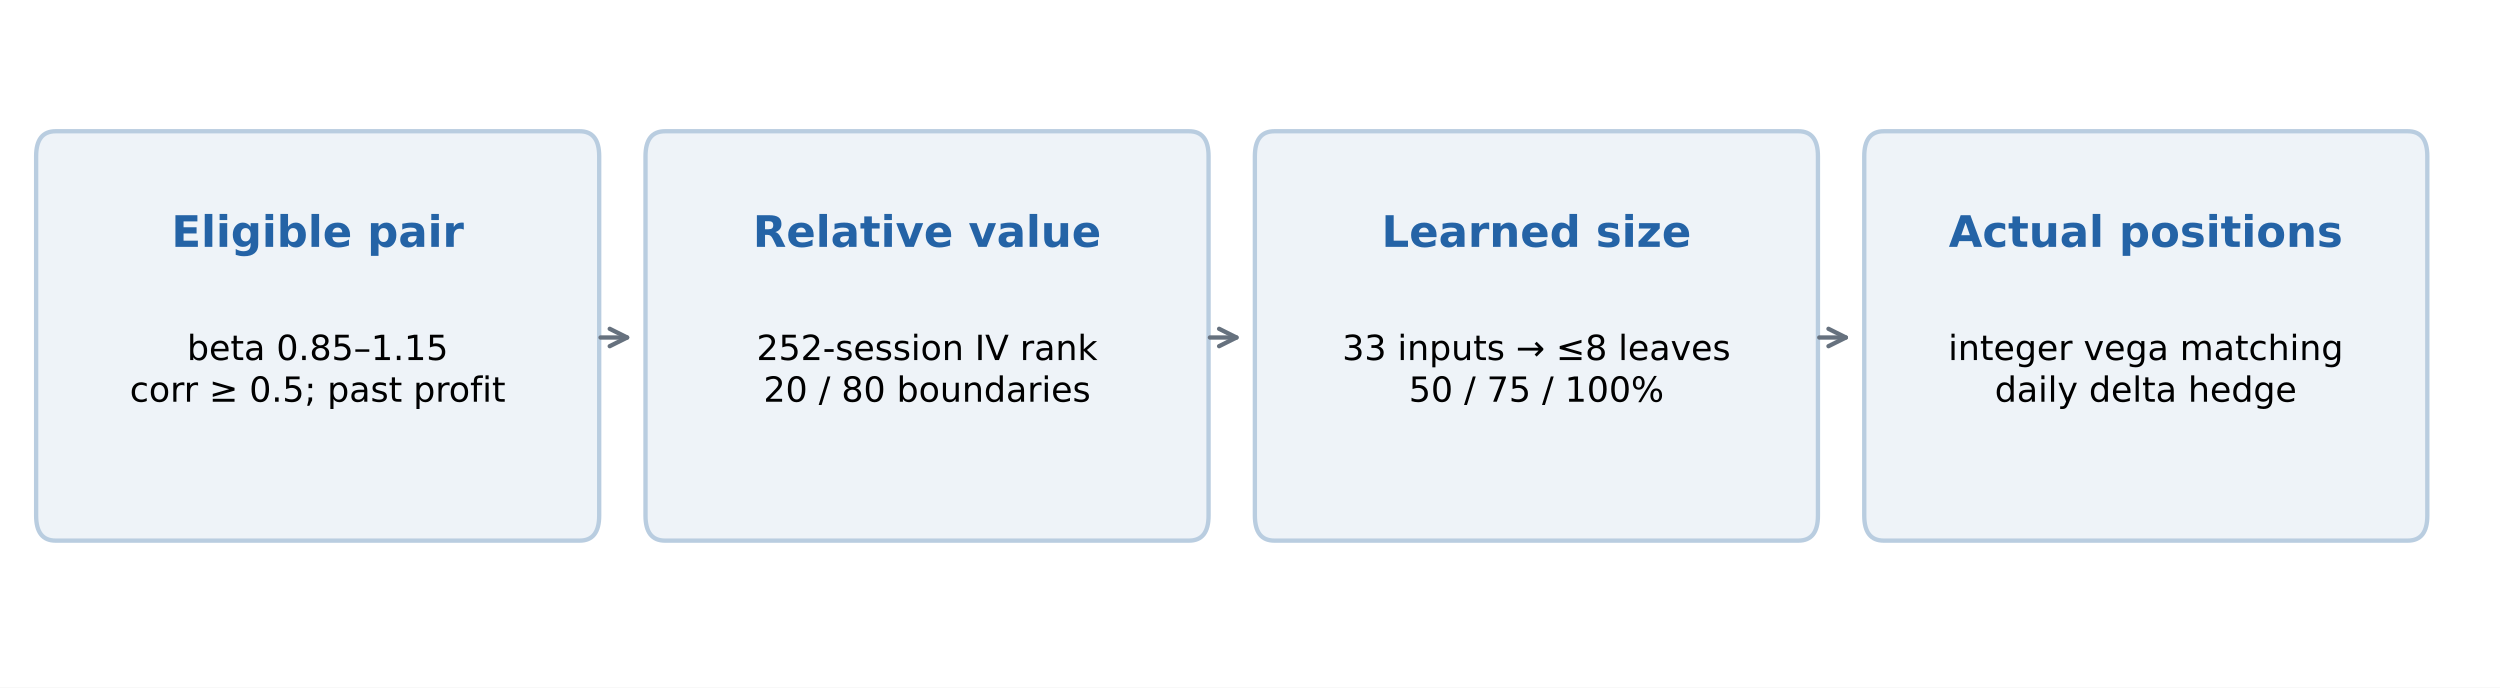
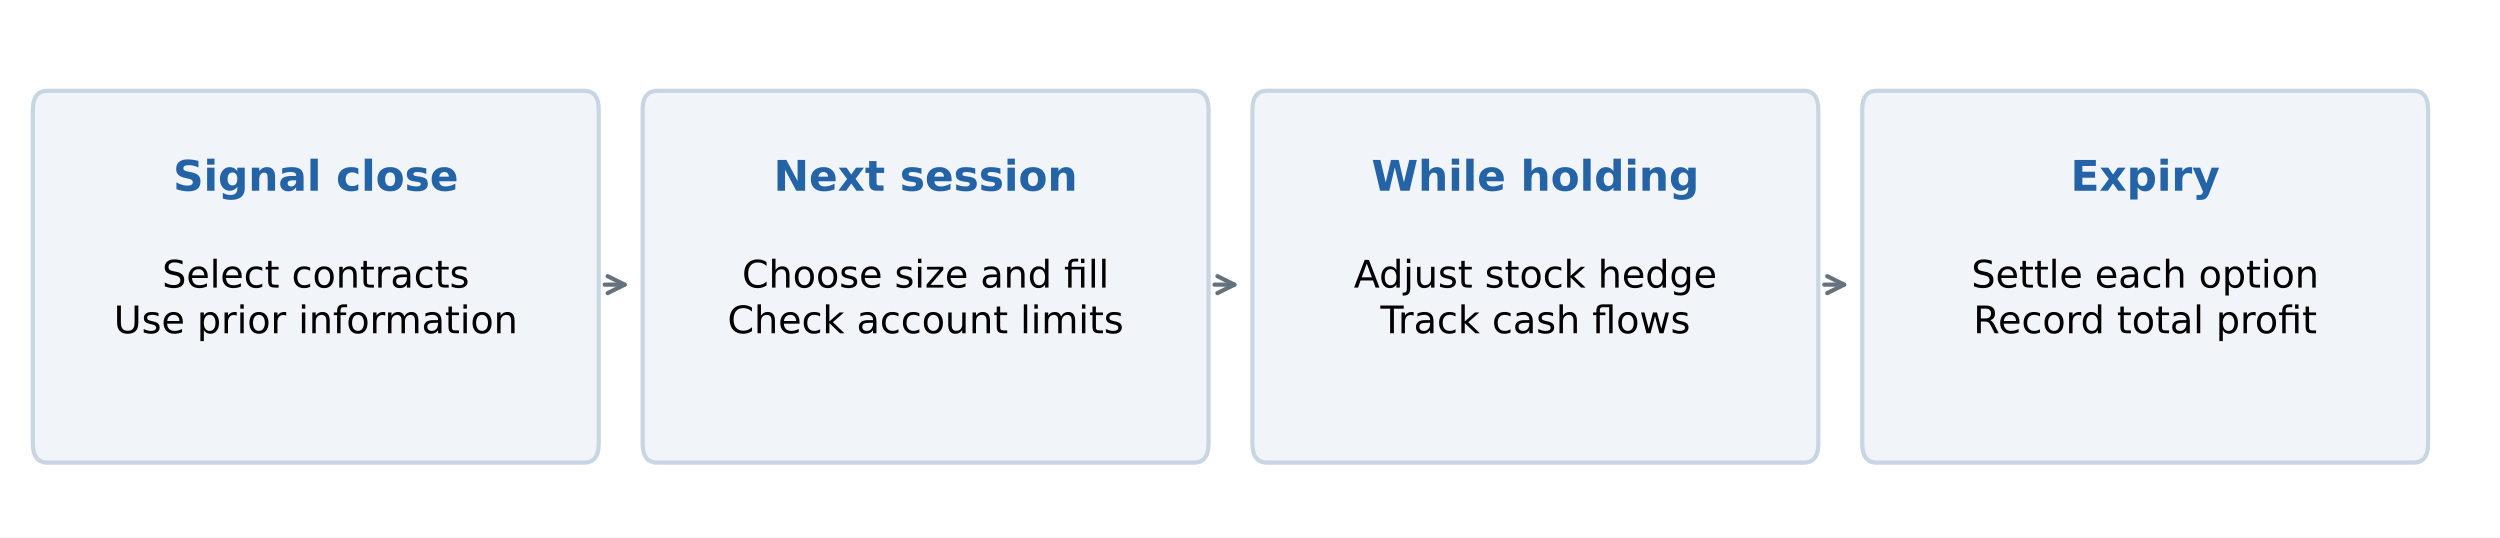
- <svg xmlns="http://www.w3.org/2000/svg" width="576pt" height="158.4pt" viewBox="0 0 576 158.4" version="1.1">
+ <svg xmlns="http://www.w3.org/2000/svg" xmlns:xlink="http://www.w3.org/1999/xlink" width="591.6pt" height="127.2pt" viewBox="0 0 591.6 127.2" version="1.1">
  <defs>
    <style type="text/css">*{stroke-linejoin: round; stroke-linecap: butt}</style>
  </defs>
  <g id="figure_1">
    <g id="patch_1">
-       <path d="M 0 158.4  L 576 158.4  L 576 0  L 0 0  z " style="fill: #ffffff" />
+       <path d="M 0 127.2 L 591.6 127.2 L 591.6 -0 L 0 -0 z " style="fill: #ffffff" />
    </g>
    <g id="axes_1">
      <g id="patch_2">
-         <path d="M 12.816 124.56  L 133.56 124.56  Q 138.053 124.56 138.053 118.8  L 138.053 36  Q 138.053 30.24 133.56 30.24  L 12.816 30.24  Q 8.323 30.24 8.323 36  L 8.323 118.8  Q 8.323 124.56 12.816 124.56  z " clip-path="url(#p7a7ffc4e20)" style="fill: #eef3f8; stroke: #b9cde0; stroke-linejoin: miter" />
+         <path d="M 11.24 109.472 L 138.224 109.472 Q 141.688 109.472 141.688 104.96 L 141.688 26 Q 141.688 21.488 138.224 21.488 L 11.24 21.488 Q 7.777 21.488 7.777 26 L 7.777 104.96 Q 7.777 109.472 11.24 109.472 z " clip-path="url(#p706aebc37f)" style="fill: #f1f5f9; stroke: #c8d6e3; stroke-linejoin: miter" />
      </g>
      <g id="patch_3">
-         <path d="M 153.216 124.56  L 273.96 124.56  Q 278.453 124.56 278.453 118.8  L 278.453 36  Q 278.453 30.24 273.96 30.24  L 153.216 30.24  Q 148.723 30.24 148.723 36  L 148.723 118.8  Q 148.723 124.56 153.216 124.56  z " clip-path="url(#p7a7ffc4e20)" style="fill: #eef3f8; stroke: #b9cde0; stroke-linejoin: miter" />
+         <path d="M 155.54 109.472 L 282.524 109.472 Q 285.988 109.472 285.988 104.96 L 285.988 26 Q 285.988 21.488 282.524 21.488 L 155.54 21.488 Q 152.077 21.488 152.077 26 L 152.077 104.96 Q 152.077 109.472 155.54 109.472 z " clip-path="url(#p706aebc37f)" style="fill: #f1f5f9; stroke: #c8d6e3; stroke-linejoin: miter" />
      </g>
      <g id="patch_4">
-         <path d="M 293.616 124.56  L 414.36 124.56  Q 418.853 124.56 418.853 118.8  L 418.853 36  Q 418.853 30.24 414.36 30.24  L 293.616 30.24  Q 289.123 30.24 289.123 36  L 289.123 118.8  Q 289.123 124.56 293.616 124.56  z " clip-path="url(#p7a7ffc4e20)" style="fill: #eef3f8; stroke: #b9cde0; stroke-linejoin: miter" />
+         <path d="M 299.84 109.472 L 426.824 109.472 Q 430.288 109.472 430.288 104.96 L 430.288 26 Q 430.288 21.488 426.824 21.488 L 299.84 21.488 Q 296.377 21.488 296.377 26 L 296.377 104.96 Q 296.377 109.472 299.84 109.472 z " clip-path="url(#p706aebc37f)" style="fill: #f1f5f9; stroke: #c8d6e3; stroke-linejoin: miter" />
      </g>
      <g id="patch_5">
-         <path d="M 434.016 124.56  L 554.76 124.56  Q 559.253 124.56 559.253 118.8  L 559.253 36  Q 559.253 30.24 554.76 30.24  L 434.016 30.24  Q 429.523 30.24 429.523 36  L 429.523 118.8  Q 429.523 124.56 434.016 124.56  z " clip-path="url(#p7a7ffc4e20)" style="fill: #eef3f8; stroke: #b9cde0; stroke-linejoin: miter" />
+         <path d="M 444.14 109.472 L 571.124 109.472 Q 574.588 109.472 574.588 104.96 L 574.588 26 Q 574.588 21.488 571.124 21.488 L 444.14 21.488 Q 440.677 21.488 440.677 26 L 440.677 104.96 Q 440.677 109.472 444.14 109.472 z " clip-path="url(#p706aebc37f)" style="fill: #f1f5f9; stroke: #c8d6e3; stroke-linejoin: miter" />
      </g>
      <g id="text_1">
-         <text style="font-weight: 700; font-size: 10px; font-family: 'DejaVu Sans'; text-anchor: middle; fill: #2463a6" x="73.188" y="56.88" transform="rotate(-0 73.188 56.88)">Eligible pair</text>
+         <g style="fill: #2463a6" transform="translate(40.9699 45.14205) scale(0.1 -0.1)">
+           <defs>
+             <path id="DejaVuSans-Bold-36" d="M 3834 4519 L 3834 3531 Q 3450 3703 3084 3790 Q 2719 3878 2394 3878 Q 1963 3878 1756 3759 Q 1550 3641 1550 3391 Q 1550 3203 1689 3098 Q 1828 2994 2194 2919 L 2706 2816 Q 3484 2659 3812 2340 Q 4141 2022 4141 1434 Q 4141 663 3683 286 Q 3225 -91 2284 -91 Q 1841 -91 1394 -6 Q 947 78 500 244 L 500 1259 Q 947 1022 1364 901 Q 1781 781 2169 781 Q 2563 781 2772 912 Q 2981 1044 2981 1288 Q 2981 1506 2839 1625 Q 2697 1744 2272 1838 L 1806 1941 Q 1106 2091 782 2419 Q 459 2747 459 3303 Q 459 4000 909 4375 Q 1359 4750 2203 4750 Q 2588 4750 2994 4692 Q 3400 4634 3834 4519 z " transform="scale(0.015625)" />
+             <path id="DejaVuSans-Bold-4c" d="M 538 3500 L 1656 3500 L 1656 0 L 538 0 L 538 3500 z M 538 4863 L 1656 4863 L 1656 3950 L 538 3950 L 538 4863 z " transform="scale(0.015625)" />
+             <path id="DejaVuSans-Bold-4a" d="M 2919 594 Q 2688 288 2409 144 Q 2131 0 1766 0 Q 1125 0 706 504 Q 288 1009 288 1791 Q 288 2575 706 3076 Q 1125 3578 1766 3578 Q 2131 3578 2409 3434 Q 2688 3291 2919 2981 L 2919 3500 L 4044 3500 L 4044 353 Q 4044 -491 3511 -936 Q 2978 -1381 1966 -1381 Q 1638 -1381 1331 -1331 Q 1025 -1281 716 -1178 L 716 -306 Q 1009 -475 1290 -558 Q 1572 -641 1856 -641 Q 2406 -641 2662 -400 Q 2919 -159 2919 353 L 2919 594 z M 2181 2772 Q 1834 2772 1640 2515 Q 1447 2259 1447 1791 Q 1447 1309 1634 1061 Q 1822 813 2181 813 Q 2531 813 2725 1069 Q 2919 1325 2919 1791 Q 2919 2259 2725 2515 Q 2531 2772 2181 2772 z " transform="scale(0.015625)" />
+             <path id="DejaVuSans-Bold-51" d="M 4056 2131 L 4056 0 L 2931 0 L 2931 347 L 2931 1631 Q 2931 2084 2911 2256 Q 2891 2428 2841 2509 Q 2775 2619 2662 2680 Q 2550 2741 2406 2741 Q 2056 2741 1856 2470 Q 1656 2200 1656 1722 L 1656 0 L 538 0 L 538 3500 L 1656 3500 L 1656 2988 Q 1909 3294 2193 3439 Q 2478 3584 2822 3584 Q 3428 3584 3742 3212 Q 4056 2841 4056 2131 z " transform="scale(0.015625)" />
+             <path id="DejaVuSans-Bold-44" d="M 2106 1575 Q 1756 1575 1579 1456 Q 1403 1338 1403 1106 Q 1403 894 1545 773 Q 1688 653 1941 653 Q 2256 653 2472 879 Q 2688 1106 2688 1447 L 2688 1575 L 2106 1575 z M 3816 1997 L 3816 0 L 2688 0 L 2688 519 Q 2463 200 2181 54 Q 1900 -91 1497 -91 Q 953 -91 614 226 Q 275 544 275 1050 Q 275 1666 698 1953 Q 1122 2241 2028 2241 L 2688 2241 L 2688 2328 Q 2688 2594 2478 2717 Q 2269 2841 1825 2841 Q 1466 2841 1156 2769 Q 847 2697 581 2553 L 581 3406 Q 941 3494 1303 3539 Q 1666 3584 2028 3584 Q 2975 3584 3395 3211 Q 3816 2838 3816 1997 z " transform="scale(0.015625)" />
+             <path id="DejaVuSans-Bold-4f" d="M 538 4863 L 1656 4863 L 1656 0 L 538 0 L 538 4863 z " transform="scale(0.015625)" />
+             <path id="DejaVuSans-Bold-3" transform="scale(0.015625)" />
+             <path id="DejaVuSans-Bold-46" d="M 3366 3391 L 3366 2478 Q 3138 2634 2908 2709 Q 2678 2784 2431 2784 Q 1963 2784 1702 2511 Q 1441 2238 1441 1747 Q 1441 1256 1702 982 Q 1963 709 2431 709 Q 2694 709 2930 787 Q 3166 866 3366 1019 L 3366 103 Q 3103 6 2833 -42 Q 2563 -91 2291 -91 Q 1344 -91 809 395 Q 275 881 275 1747 Q 275 2613 809 3098 Q 1344 3584 2291 3584 Q 2566 3584 2833 3536 Q 3100 3488 3366 3391 z " transform="scale(0.015625)" />
+             <path id="DejaVuSans-Bold-52" d="M 2203 2784 Q 1831 2784 1636 2517 Q 1441 2250 1441 1747 Q 1441 1244 1636 976 Q 1831 709 2203 709 Q 2569 709 2762 976 Q 2956 1244 2956 1747 Q 2956 2250 2762 2517 Q 2569 2784 2203 2784 z M 2203 3584 Q 3106 3584 3614 3096 Q 4122 2609 4122 1747 Q 4122 884 3614 396 Q 3106 -91 2203 -91 Q 1297 -91 786 396 Q 275 884 275 1747 Q 275 2609 786 3096 Q 1297 3584 2203 3584 z " transform="scale(0.015625)" />
+             <path id="DejaVuSans-Bold-56" d="M 3272 3391 L 3272 2541 Q 2913 2691 2578 2766 Q 2244 2841 1947 2841 Q 1628 2841 1473 2761 Q 1319 2681 1319 2516 Q 1319 2381 1436 2309 Q 1553 2238 1856 2203 L 2053 2175 Q 2913 2066 3209 1816 Q 3506 1566 3506 1031 Q 3506 472 3093 190 Q 2681 -91 1863 -91 Q 1516 -91 1145 -36 Q 775 19 384 128 L 384 978 Q 719 816 1070 734 Q 1422 653 1784 653 Q 2113 653 2278 743 Q 2444 834 2444 1013 Q 2444 1163 2330 1236 Q 2216 1309 1875 1350 L 1678 1375 Q 931 1469 631 1722 Q 331 1975 331 2491 Q 331 3047 712 3315 Q 1094 3584 1881 3584 Q 2191 3584 2531 3537 Q 2872 3491 3272 3391 z " transform="scale(0.015625)" />
+             <path id="DejaVuSans-Bold-48" d="M 4031 1759 L 4031 1441 L 1416 1441 Q 1456 1047 1700 850 Q 1944 653 2381 653 Q 2734 653 3104 758 Q 3475 863 3866 1075 L 3866 213 Q 3469 63 3072 -14 Q 2675 -91 2278 -91 Q 1328 -91 801 392 Q 275 875 275 1747 Q 275 2603 792 3093 Q 1309 3584 2216 3584 Q 3041 3584 3536 3087 Q 4031 2591 4031 1759 z M 2881 2131 Q 2881 2450 2695 2645 Q 2509 2841 2209 2841 Q 1884 2841 1681 2658 Q 1478 2475 1428 2131 L 2881 2131 z " transform="scale(0.015625)" />
+           </defs>
+           <use xlink:href="#DejaVuSans-Bold-36" />
+           <use xlink:href="#DejaVuSans-Bold-4c" transform="translate(72.01562 0)" />
+           <use xlink:href="#DejaVuSans-Bold-4a" transform="translate(106.2969 0)" />
+           <use xlink:href="#DejaVuSans-Bold-51" transform="translate(177.875 0)" />
+           <use xlink:href="#DejaVuSans-Bold-44" transform="translate(249.0625 0)" />
+           <use xlink:href="#DejaVuSans-Bold-4f" transform="translate(316.5469 0)" />
+           <use xlink:href="#DejaVuSans-Bold-3" transform="translate(350.8281 0)" />
+           <use xlink:href="#DejaVuSans-Bold-46" transform="translate(385.6406 0)" />
+           <use xlink:href="#DejaVuSans-Bold-4f" transform="translate(444.9219 0)" />
+           <use xlink:href="#DejaVuSans-Bold-52" transform="translate(479.2031 0)" />
+           <use xlink:href="#DejaVuSans-Bold-56" transform="translate(547.9062 0)" />
+           <use xlink:href="#DejaVuSans-Bold-48" transform="translate(607.4219 0)" />
+         </g>
      </g>
      <g id="text_2">
-         <text style="font-size: 8px; font-family: 'DejaVu Sans'" transform="translate(43.08425 82.95734)">beta 0.85–1.15</text>
-         <text style="font-size: 8px; font-family: 'DejaVu Sans'" transform="translate(29.90363 92.55953)">corr ≥ 0.5; past profit</text>
+         <g transform="translate(38.38506 68.05701) scale(0.09 -0.09)">
+           <defs>
+             <path id="DejaVuSans-36" d="M 3425 4513 L 3425 3897 Q 3066 4069 2747 4153 Q 2428 4238 2131 4238 Q 1616 4238 1336 4038 Q 1056 3838 1056 3469 Q 1056 3159 1242 3001 Q 1428 2844 1947 2747 L 2328 2669 Q 3034 2534 3370 2195 Q 3706 1856 3706 1288 Q 3706 609 3251 259 Q 2797 -91 1919 -91 Q 1588 -91 1214 -16 Q 841 59 441 206 L 441 856 Q 825 641 1194 531 Q 1563 422 1919 422 Q 2459 422 2753 634 Q 3047 847 3047 1241 Q 3047 1584 2836 1778 Q 2625 1972 2144 2069 L 1759 2144 Q 1053 2284 737 2584 Q 422 2884 422 3419 Q 422 4038 858 4394 Q 1294 4750 2059 4750 Q 2388 4750 2728 4690 Q 3069 4631 3425 4513 z " transform="scale(0.015625)" />
+             <path id="DejaVuSans-48" d="M 3597 1894 L 3597 1613 L 953 1613 Q 991 1019 1311 708 Q 1631 397 2203 397 Q 2534 397 2845 478 Q 3156 559 3463 722 L 3463 178 Q 3153 47 2828 -22 Q 2503 -91 2169 -91 Q 1331 -91 842 396 Q 353 884 353 1716 Q 353 2575 817 3079 Q 1281 3584 2069 3584 Q 2775 3584 3186 3129 Q 3597 2675 3597 1894 z M 3022 2063 Q 3016 2534 2758 2815 Q 2500 3097 2075 3097 Q 1594 3097 1305 2825 Q 1016 2553 972 2059 L 3022 2063 z " transform="scale(0.015625)" />
+             <path id="DejaVuSans-4f" d="M 603 4863 L 1178 4863 L 1178 0 L 603 0 L 603 4863 z " transform="scale(0.015625)" />
+             <path id="DejaVuSans-46" d="M 3122 3366 L 3122 2828 Q 2878 2963 2633 3030 Q 2388 3097 2138 3097 Q 1578 3097 1268 2742 Q 959 2388 959 1747 Q 959 1106 1268 751 Q 1578 397 2138 397 Q 2388 397 2633 464 Q 2878 531 3122 666 L 3122 134 Q 2881 22 2623 -34 Q 2366 -91 2075 -91 Q 1284 -91 818 406 Q 353 903 353 1747 Q 353 2603 823 3093 Q 1294 3584 2113 3584 Q 2378 3584 2631 3529 Q 2884 3475 3122 3366 z " transform="scale(0.015625)" />
+             <path id="DejaVuSans-57" d="M 1172 4494 L 1172 3500 L 2356 3500 L 2356 3053 L 1172 3053 L 1172 1153 Q 1172 725 1289 603 Q 1406 481 1766 481 L 2356 481 L 2356 0 L 1766 0 Q 1100 0 847 248 Q 594 497 594 1153 L 594 3053 L 172 3053 L 172 3500 L 594 3500 L 594 4494 L 1172 4494 z " transform="scale(0.015625)" />
+             <path id="DejaVuSans-3" transform="scale(0.015625)" />
+             <path id="DejaVuSans-52" d="M 1959 3097 Q 1497 3097 1228 2736 Q 959 2375 959 1747 Q 959 1119 1226 758 Q 1494 397 1959 397 Q 2419 397 2687 759 Q 2956 1122 2956 1747 Q 2956 2369 2687 2733 Q 2419 3097 1959 3097 z M 1959 3584 Q 2709 3584 3137 3096 Q 3566 2609 3566 1747 Q 3566 888 3137 398 Q 2709 -91 1959 -91 Q 1206 -91 779 398 Q 353 888 353 1747 Q 353 2609 779 3096 Q 1206 3584 1959 3584 z " transform="scale(0.015625)" />
+             <path id="DejaVuSans-51" d="M 3513 2113 L 3513 0 L 2938 0 L 2938 2094 Q 2938 2591 2744 2837 Q 2550 3084 2163 3084 Q 1697 3084 1428 2787 Q 1159 2491 1159 1978 L 1159 0 L 581 0 L 581 3500 L 1159 3500 L 1159 2956 Q 1366 3272 1645 3428 Q 1925 3584 2291 3584 Q 2894 3584 3203 3211 Q 3513 2838 3513 2113 z " transform="scale(0.015625)" />
+             <path id="DejaVuSans-55" d="M 2631 2963 Q 2534 3019 2420 3045 Q 2306 3072 2169 3072 Q 1681 3072 1420 2755 Q 1159 2438 1159 1844 L 1159 0 L 581 0 L 581 3500 L 1159 3500 L 1159 2956 Q 1341 3275 1631 3429 Q 1922 3584 2338 3584 Q 2397 3584 2469 3576 Q 2541 3569 2628 3553 L 2631 2963 z " transform="scale(0.015625)" />
+             <path id="DejaVuSans-44" d="M 2194 1759 Q 1497 1759 1228 1600 Q 959 1441 959 1056 Q 959 750 1161 570 Q 1363 391 1709 391 Q 2188 391 2477 730 Q 2766 1069 2766 1631 L 2766 1759 L 2194 1759 z M 3341 1997 L 3341 0 L 2766 0 L 2766 531 Q 2569 213 2275 61 Q 1981 -91 1556 -91 Q 1019 -91 701 211 Q 384 513 384 1019 Q 384 1609 779 1909 Q 1175 2209 1959 2209 L 2766 2209 L 2766 2266 Q 2766 2663 2505 2880 Q 2244 3097 1772 3097 Q 1472 3097 1187 3025 Q 903 2953 641 2809 L 641 3341 Q 956 3463 1253 3523 Q 1550 3584 1831 3584 Q 2591 3584 2966 3190 Q 3341 2797 3341 1997 z " transform="scale(0.015625)" />
+             <path id="DejaVuSans-56" d="M 2834 3397 L 2834 2853 Q 2591 2978 2328 3040 Q 2066 3103 1784 3103 Q 1356 3103 1142 2972 Q 928 2841 928 2578 Q 928 2378 1081 2264 Q 1234 2150 1697 2047 L 1894 2003 Q 2506 1872 2764 1633 Q 3022 1394 3022 966 Q 3022 478 2636 193 Q 2250 -91 1575 -91 Q 1294 -91 989 -36 Q 684 19 347 128 L 347 722 Q 666 556 975 473 Q 1284 391 1588 391 Q 1994 391 2212 530 Q 2431 669 2431 922 Q 2431 1156 2273 1281 Q 2116 1406 1581 1522 L 1381 1569 Q 847 1681 609 1914 Q 372 2147 372 2553 Q 372 3047 722 3315 Q 1072 3584 1716 3584 Q 2034 3584 2315 3537 Q 2597 3491 2834 3397 z " transform="scale(0.015625)" />
+           </defs>
+           <use xlink:href="#DejaVuSans-36" />
+           <use xlink:href="#DejaVuSans-48" transform="translate(63.48438 0)" />
+           <use xlink:href="#DejaVuSans-4f" transform="translate(125.0156 0)" />
+           <use xlink:href="#DejaVuSans-48" transform="translate(152.7969 0)" />
+           <use xlink:href="#DejaVuSans-46" transform="translate(214.3281 0)" />
+           <use xlink:href="#DejaVuSans-57" transform="translate(269.3125 0)" />
+           <use xlink:href="#DejaVuSans-3" transform="translate(308.5156 0)" />
+           <use xlink:href="#DejaVuSans-46" transform="translate(340.2969 0)" />
+           <use xlink:href="#DejaVuSans-52" transform="translate(395.2812 0)" />
+           <use xlink:href="#DejaVuSans-51" transform="translate(456.4688 0)" />
+           <use xlink:href="#DejaVuSans-57" transform="translate(519.8438 0)" />
+           <use xlink:href="#DejaVuSans-55" transform="translate(559.0469 0)" />
+           <use xlink:href="#DejaVuSans-44" transform="translate(600.1562 0)" />
+           <use xlink:href="#DejaVuSans-46" transform="translate(661.4375 0)" />
+           <use xlink:href="#DejaVuSans-57" transform="translate(716.4219 0)" />
+           <use xlink:href="#DejaVuSans-56" transform="translate(755.625 0)" />
+         </g>
+         <g transform="translate(26.93396 78.85947) scale(0.09 -0.09)">
+           <defs>
+             <path id="DejaVuSans-38" d="M 556 4666 L 1191 4666 L 1191 1831 Q 1191 1081 1462 751 Q 1734 422 2344 422 Q 2950 422 3222 751 Q 3494 1081 3494 1831 L 3494 4666 L 4128 4666 L 4128 1753 Q 4128 841 3676 375 Q 3225 -91 2344 -91 Q 1459 -91 1007 375 Q 556 841 556 1753 L 556 4666 z " transform="scale(0.015625)" />
+             <path id="DejaVuSans-53" d="M 1159 525 L 1159 -1331 L 581 -1331 L 581 3500 L 1159 3500 L 1159 2969 Q 1341 3281 1617 3432 Q 1894 3584 2278 3584 Q 2916 3584 3314 3078 Q 3713 2572 3713 1747 Q 3713 922 3314 415 Q 2916 -91 2278 -91 Q 1894 -91 1617 61 Q 1341 213 1159 525 z M 3116 1747 Q 3116 2381 2855 2742 Q 2594 3103 2138 3103 Q 1681 3103 1420 2742 Q 1159 2381 1159 1747 Q 1159 1113 1420 752 Q 1681 391 2138 391 Q 2594 391 2855 752 Q 3116 1113 3116 1747 z " transform="scale(0.015625)" />
+             <path id="DejaVuSans-4c" d="M 603 3500 L 1178 3500 L 1178 0 L 603 0 L 603 3500 z M 603 4863 L 1178 4863 L 1178 4134 L 603 4134 L 603 4863 z " transform="scale(0.015625)" />
+             <path id="DejaVuSans-49" d="M 2375 4863 L 2375 4384 L 1825 4384 Q 1516 4384 1395 4259 Q 1275 4134 1275 3809 L 1275 3500 L 2222 3500 L 2222 3053 L 1275 3053 L 1275 0 L 697 0 L 697 3053 L 147 3053 L 147 3500 L 697 3500 L 697 3744 Q 697 4328 969 4595 Q 1241 4863 1831 4863 L 2375 4863 z " transform="scale(0.015625)" />
+             <path id="DejaVuSans-50" d="M 3328 2828 Q 3544 3216 3844 3400 Q 4144 3584 4550 3584 Q 5097 3584 5394 3201 Q 5691 2819 5691 2113 L 5691 0 L 5113 0 L 5113 2094 Q 5113 2597 4934 2840 Q 4756 3084 4391 3084 Q 3944 3084 3684 2787 Q 3425 2491 3425 1978 L 3425 0 L 2847 0 L 2847 2094 Q 2847 2600 2669 2842 Q 2491 3084 2119 3084 Q 1678 3084 1418 2786 Q 1159 2488 1159 1978 L 1159 0 L 581 0 L 581 3500 L 1159 3500 L 1159 2956 Q 1356 3278 1631 3431 Q 1906 3584 2284 3584 Q 2666 3584 2933 3390 Q 3200 3197 3328 2828 z " transform="scale(0.015625)" />
+           </defs>
+           <use xlink:href="#DejaVuSans-38" />
+           <use xlink:href="#DejaVuSans-56" transform="translate(73.1875 0)" />
+           <use xlink:href="#DejaVuSans-48" transform="translate(125.2812 0)" />
+           <use xlink:href="#DejaVuSans-3" transform="translate(186.8125 0)" />
+           <use xlink:href="#DejaVuSans-53" transform="translate(218.5938 0)" />
+           <use xlink:href="#DejaVuSans-55" transform="translate(282.0781 0)" />
+           <use xlink:href="#DejaVuSans-4c" transform="translate(323.1875 0)" />
+           <use xlink:href="#DejaVuSans-52" transform="translate(350.9688 0)" />
+           <use xlink:href="#DejaVuSans-55" transform="translate(412.1562 0)" />
+           <use xlink:href="#DejaVuSans-3" transform="translate(453.2656 0)" />
+           <use xlink:href="#DejaVuSans-4c" transform="translate(485.0469 0)" />
+           <use xlink:href="#DejaVuSans-51" transform="translate(512.8281 0)" />
+           <use xlink:href="#DejaVuSans-49" transform="translate(576.2031 0)" />
+           <use xlink:href="#DejaVuSans-52" transform="translate(611.4062 0)" />
+           <use xlink:href="#DejaVuSans-55" transform="translate(672.5938 0)" />
+           <use xlink:href="#DejaVuSans-50" transform="translate(711.9531 0)" />
+           <use xlink:href="#DejaVuSans-44" transform="translate(809.3594 0)" />
+           <use xlink:href="#DejaVuSans-57" transform="translate(870.6406 0)" />
+           <use xlink:href="#DejaVuSans-4c" transform="translate(909.8438 0)" />
+           <use xlink:href="#DejaVuSans-52" transform="translate(937.625 0)" />
+           <use xlink:href="#DejaVuSans-51" transform="translate(998.8125 0)" />
+         </g>
      </g>
      <g id="patch_6">
-         <path d="M 138.367 77.76  Q 141.985 77.76 144.485 77.76  " style="fill: none; stroke: #66717e; stroke-linecap: round" />
-         <path d="M 140.485 75.76  L 144.485 77.76  L 140.485 79.76  " style="fill: none; stroke: #66717e; stroke-linecap: round" />
+         <path d="M 143.108 67.36 Q 146.014 67.36 147.802 67.36 " style="fill: none; stroke: #66717e; stroke-linecap: round" />
+         <path d="M 143.802 65.36 L 147.802 67.36 L 143.802 69.36 " style="fill: none; stroke: #66717e; stroke-linecap: round" />
      </g>
      <g id="text_3">
-         <text style="font-weight: 700; font-size: 10px; font-family: 'DejaVu Sans'; text-anchor: middle; fill: #2463a6" x="213.588" y="56.88" transform="rotate(-0 213.588 56.88)">Relative value</text>
+         <g style="fill: #2463a6" transform="translate(183.0738 45.14205) scale(0.1 -0.1)">
+           <defs>
+             <path id="DejaVuSans-Bold-31" d="M 588 4666 L 1931 4666 L 3628 1466 L 3628 4666 L 4769 4666 L 4769 0 L 3425 0 L 1728 3200 L 1728 0 L 588 0 L 588 4666 z " transform="scale(0.015625)" />
+             <path id="DejaVuSans-Bold-5b" d="M 1422 1791 L 159 3500 L 1344 3500 L 2059 2463 L 2784 3500 L 3969 3500 L 2706 1797 L 4031 0 L 2847 0 L 2059 1106 L 1281 0 L 97 0 L 1422 1791 z " transform="scale(0.015625)" />
+             <path id="DejaVuSans-Bold-57" d="M 1759 4494 L 1759 3500 L 2913 3500 L 2913 2700 L 1759 2700 L 1759 1216 Q 1759 972 1856 886 Q 1953 800 2241 800 L 2816 800 L 2816 0 L 1856 0 Q 1194 0 917 276 Q 641 553 641 1216 L 641 2700 L 84 2700 L 84 3500 L 641 3500 L 641 4494 L 1759 4494 z " transform="scale(0.015625)" />
+           </defs>
+           <use xlink:href="#DejaVuSans-Bold-31" />
+           <use xlink:href="#DejaVuSans-Bold-48" transform="translate(83.6875 0)" />
+           <use xlink:href="#DejaVuSans-Bold-5b" transform="translate(151.5156 0)" />
+           <use xlink:href="#DejaVuSans-Bold-57" transform="translate(216.0156 0)" />
+           <use xlink:href="#DejaVuSans-Bold-3" transform="translate(263.8125 0)" />
+           <use xlink:href="#DejaVuSans-Bold-56" transform="translate(298.625 0)" />
+           <use xlink:href="#DejaVuSans-Bold-48" transform="translate(358.1406 0)" />
+           <use xlink:href="#DejaVuSans-Bold-56" transform="translate(425.9688 0)" />
+           <use xlink:href="#DejaVuSans-Bold-56" transform="translate(485.4844 0)" />
+           <use xlink:href="#DejaVuSans-Bold-4c" transform="translate(545 0)" />
+           <use xlink:href="#DejaVuSans-Bold-52" transform="translate(579.2812 0)" />
+           <use xlink:href="#DejaVuSans-Bold-51" transform="translate(647.9844 0)" />
+         </g>
      </g>
      <g id="text_4">
-         <text style="font-size: 8px; font-family: 'DejaVu Sans'" transform="translate(174.298 82.95734)">252-session IV rank</text>
-         <text style="font-size: 8px; font-family: 'DejaVu Sans'" transform="translate(175.8986 92.55953)">20 / 80 boundaries</text>
+         <g transform="translate(175.6018 68.05701) scale(0.09 -0.09)">
+           <defs>
+             <path id="DejaVuSans-26" d="M 4122 4306 L 4122 3641 Q 3803 3938 3442 4084 Q 3081 4231 2675 4231 Q 1875 4231 1450 3742 Q 1025 3253 1025 2328 Q 1025 1406 1450 917 Q 1875 428 2675 428 Q 3081 428 3442 575 Q 3803 722 4122 1019 L 4122 359 Q 3791 134 3420 21 Q 3050 -91 2638 -91 Q 1578 -91 968 557 Q 359 1206 359 2328 Q 359 3453 968 4101 Q 1578 4750 2638 4750 Q 3056 4750 3426 4639 Q 3797 4528 4122 4306 z " transform="scale(0.015625)" />
+             <path id="DejaVuSans-4b" d="M 3513 2113 L 3513 0 L 2938 0 L 2938 2094 Q 2938 2591 2744 2837 Q 2550 3084 2163 3084 Q 1697 3084 1428 2787 Q 1159 2491 1159 1978 L 1159 0 L 581 0 L 581 4863 L 1159 4863 L 1159 2956 Q 1366 3272 1645 3428 Q 1925 3584 2291 3584 Q 2894 3584 3203 3211 Q 3513 2838 3513 2113 z " transform="scale(0.015625)" />
+             <path id="DejaVuSans-5d" d="M 353 3500 L 3084 3500 L 3084 2975 L 922 459 L 3084 459 L 3084 0 L 275 0 L 275 525 L 2438 3041 L 353 3041 L 353 3500 z " transform="scale(0.015625)" />
+             <path id="DejaVuSans-47" d="M 2906 2969 L 2906 4863 L 3481 4863 L 3481 0 L 2906 0 L 2906 525 Q 2725 213 2448 61 Q 2172 -91 1784 -91 Q 1150 -91 751 415 Q 353 922 353 1747 Q 353 2572 751 3078 Q 1150 3584 1784 3584 Q 2172 3584 2448 3432 Q 2725 3281 2906 2969 z M 947 1747 Q 947 1113 1208 752 Q 1469 391 1925 391 Q 2381 391 2643 752 Q 2906 1113 2906 1747 Q 2906 2381 2643 2742 Q 2381 3103 1925 3103 Q 1469 3103 1208 2742 Q 947 2381 947 1747 z " transform="scale(0.015625)" />
+             <path id="DejaVuSans-13af" d="M 3431 3500 L 3431 0 L 2853 0 L 2853 3053 L 1275 3053 L 1275 0 L 697 0 L 697 3053 L 147 3053 L 147 3500 L 697 3500 L 697 3744 Q 697 4316 967 4589 Q 1238 4863 1797 4863 L 2375 4863 L 2375 4384 L 1825 4384 Q 1516 4384 1395 4259 Q 1275 4134 1275 3809 L 1275 3500 L 3431 3500 z M 2853 4856 L 3431 4856 L 3431 4128 L 2853 4128 L 2853 4856 z " transform="scale(0.015625)" />
+           </defs>
+           <use xlink:href="#DejaVuSans-26" />
+           <use xlink:href="#DejaVuSans-4b" transform="translate(69.82812 0)" />
+           <use xlink:href="#DejaVuSans-52" transform="translate(133.2031 0)" />
+           <use xlink:href="#DejaVuSans-52" transform="translate(194.3906 0)" />
+           <use xlink:href="#DejaVuSans-56" transform="translate(255.5781 0)" />
+           <use xlink:href="#DejaVuSans-48" transform="translate(307.6719 0)" />
+           <use xlink:href="#DejaVuSans-3" transform="translate(369.2031 0)" />
+           <use xlink:href="#DejaVuSans-56" transform="translate(400.9844 0)" />
+           <use xlink:href="#DejaVuSans-4c" transform="translate(453.0781 0)" />
+           <use xlink:href="#DejaVuSans-5d" transform="translate(480.8594 0)" />
+           <use xlink:href="#DejaVuSans-48" transform="translate(533.3438 0)" />
+           <use xlink:href="#DejaVuSans-3" transform="translate(594.875 0)" />
+           <use xlink:href="#DejaVuSans-44" transform="translate(626.6562 0)" />
+           <use xlink:href="#DejaVuSans-51" transform="translate(687.9375 0)" />
+           <use xlink:href="#DejaVuSans-47" transform="translate(751.3125 0)" />
+           <use xlink:href="#DejaVuSans-3" transform="translate(814.7969 0)" />
+           <use xlink:href="#DejaVuSans-13af" transform="translate(846.5781 0)" />
+           <use xlink:href="#DejaVuSans-4f" transform="translate(909.5625 0)" />
+           <use xlink:href="#DejaVuSans-4f" transform="translate(937.3438 0)" />
+         </g>
+         <g transform="translate(172.1593 78.85947) scale(0.09 -0.09)">
+           <defs>
+             <path id="DejaVuSans-4e" d="M 581 4863 L 1159 4863 L 1159 1991 L 2875 3500 L 3609 3500 L 1753 1863 L 3688 0 L 2938 0 L 1159 1709 L 1159 0 L 581 0 L 581 4863 z " transform="scale(0.015625)" />
+             <path id="DejaVuSans-58" d="M 544 1381 L 544 3500 L 1119 3500 L 1119 1403 Q 1119 906 1312 657 Q 1506 409 1894 409 Q 2359 409 2629 706 Q 2900 1003 2900 1516 L 2900 3500 L 3475 3500 L 3475 0 L 2900 0 L 2900 538 Q 2691 219 2414 64 Q 2138 -91 1772 -91 Q 1169 -91 856 284 Q 544 659 544 1381 z M 1991 3584 L 1991 3584 z " transform="scale(0.015625)" />
+           </defs>
+           <use xlink:href="#DejaVuSans-26" />
+           <use xlink:href="#DejaVuSans-4b" transform="translate(69.82812 0)" />
+           <use xlink:href="#DejaVuSans-48" transform="translate(133.2031 0)" />
+           <use xlink:href="#DejaVuSans-46" transform="translate(194.7344 0)" />
+           <use xlink:href="#DejaVuSans-4e" transform="translate(249.7188 0)" />
+           <use xlink:href="#DejaVuSans-3" transform="translate(307.625 0)" />
+           <use xlink:href="#DejaVuSans-44" transform="translate(339.4062 0)" />
+           <use xlink:href="#DejaVuSans-46" transform="translate(400.6875 0)" />
+           <use xlink:href="#DejaVuSans-46" transform="translate(455.6719 0)" />
+           <use xlink:href="#DejaVuSans-52" transform="translate(510.6562 0)" />
+           <use xlink:href="#DejaVuSans-58" transform="translate(571.8438 0)" />
+           <use xlink:href="#DejaVuSans-51" transform="translate(635.2188 0)" />
+           <use xlink:href="#DejaVuSans-57" transform="translate(698.5938 0)" />
+           <use xlink:href="#DejaVuSans-3" transform="translate(737.7969 0)" />
+           <use xlink:href="#DejaVuSans-4f" transform="translate(769.5781 0)" />
+           <use xlink:href="#DejaVuSans-4c" transform="translate(797.3594 0)" />
+           <use xlink:href="#DejaVuSans-50" transform="translate(825.1406 0)" />
+           <use xlink:href="#DejaVuSans-4c" transform="translate(922.5469 0)" />
+           <use xlink:href="#DejaVuSans-57" transform="translate(950.3281 0)" />
+           <use xlink:href="#DejaVuSans-56" transform="translate(989.5312 0)" />
+         </g>
      </g>
      <g id="patch_7">
-         <path d="M 278.767 77.76  Q 282.385 77.76 284.885 77.76  " style="fill: none; stroke: #66717e; stroke-linecap: round" />
-         <path d="M 280.885 75.76  L 284.885 77.76  L 280.885 79.76  " style="fill: none; stroke: #66717e; stroke-linecap: round" />
+         <path d="M 287.408 67.36 Q 290.314 67.36 292.102 67.36 " style="fill: none; stroke: #66717e; stroke-linecap: round" />
+         <path d="M 288.102 65.36 L 292.102 67.36 L 288.102 69.36 " style="fill: none; stroke: #66717e; stroke-linecap: round" />
      </g>
      <g id="text_5">
-         <text style="font-weight: 700; font-size: 10px; font-family: 'DejaVu Sans'; text-anchor: middle; fill: #2463a6" x="353.988" y="56.88" transform="rotate(-0 353.988 56.88)">Learned size</text>
+         <g style="fill: #2463a6" transform="translate(324.5582 45.14205) scale(0.1 -0.1)">
+           <defs>
+             <path id="DejaVuSans-Bold-3a" d="M 191 4666 L 1344 4666 L 2150 1275 L 2950 4666 L 4109 4666 L 4909 1275 L 5716 4666 L 6859 4666 L 5759 0 L 4372 0 L 3525 3547 L 2688 0 L 1300 0 L 191 4666 z " transform="scale(0.015625)" />
+             <path id="DejaVuSans-Bold-4b" d="M 4056 2131 L 4056 0 L 2931 0 L 2931 347 L 2931 1625 Q 2931 2084 2911 2256 Q 2891 2428 2841 2509 Q 2775 2619 2662 2680 Q 2550 2741 2406 2741 Q 2056 2741 1856 2470 Q 1656 2200 1656 1722 L 1656 0 L 538 0 L 538 4863 L 1656 4863 L 1656 2988 Q 1909 3294 2193 3439 Q 2478 3584 2822 3584 Q 3428 3584 3742 3212 Q 4056 2841 4056 2131 z " transform="scale(0.015625)" />
+             <path id="DejaVuSans-Bold-47" d="M 2919 2988 L 2919 4863 L 4044 4863 L 4044 0 L 2919 0 L 2919 506 Q 2688 197 2409 53 Q 2131 -91 1766 -91 Q 1119 -91 703 423 Q 288 938 288 1747 Q 288 2556 703 3070 Q 1119 3584 1766 3584 Q 2128 3584 2408 3439 Q 2688 3294 2919 2988 z M 2181 722 Q 2541 722 2730 984 Q 2919 1247 2919 1747 Q 2919 2247 2730 2509 Q 2541 2772 2181 2772 Q 1825 2772 1636 2509 Q 1447 2247 1447 1747 Q 1447 1247 1636 984 Q 1825 722 2181 722 z " transform="scale(0.015625)" />
+           </defs>
+           <use xlink:href="#DejaVuSans-Bold-3a" />
+           <use xlink:href="#DejaVuSans-Bold-4b" transform="translate(110.2969 0)" />
+           <use xlink:href="#DejaVuSans-Bold-4c" transform="translate(181.4844 0)" />
+           <use xlink:href="#DejaVuSans-Bold-4f" transform="translate(215.7656 0)" />
+           <use xlink:href="#DejaVuSans-Bold-48" transform="translate(250.0469 0)" />
+           <use xlink:href="#DejaVuSans-Bold-3" transform="translate(317.875 0)" />
+           <use xlink:href="#DejaVuSans-Bold-4b" transform="translate(352.6875 0)" />
+           <use xlink:href="#DejaVuSans-Bold-52" transform="translate(423.875 0)" />
+           <use xlink:href="#DejaVuSans-Bold-4f" transform="translate(492.5781 0)" />
+           <use xlink:href="#DejaVuSans-Bold-47" transform="translate(526.8594 0)" />
+           <use xlink:href="#DejaVuSans-Bold-4c" transform="translate(598.4375 0)" />
+           <use xlink:href="#DejaVuSans-Bold-51" transform="translate(632.7188 0)" />
+           <use xlink:href="#DejaVuSans-Bold-4a" transform="translate(703.9062 0)" />
+         </g>
      </g>
      <g id="text_6">
-         <text style="font-size: 8px; font-family: 'DejaVu Sans'" transform="translate(309.2555 82.95766)">33 inputs → ≤8 leaves</text>
-         <text style="font-size: 8px; font-family: 'DejaVu Sans'" transform="translate(324.5924 92.55922)">50 / 75 / 100%</text>
+         <g transform="translate(320.3602 68.05701) scale(0.09 -0.09)">
+           <defs>
+             <path id="DejaVuSans-24" d="M 2188 4044 L 1331 1722 L 3047 1722 L 2188 4044 z M 1831 4666 L 2547 4666 L 4325 0 L 3669 0 L 3244 1197 L 1141 1197 L 716 0 L 50 0 L 1831 4666 z " transform="scale(0.015625)" />
+             <path id="DejaVuSans-4d" d="M 603 3500 L 1178 3500 L 1178 -63 Q 1178 -731 923 -1031 Q 669 -1331 103 -1331 L -116 -1331 L -116 -844 L 38 -844 Q 366 -844 484 -692 Q 603 -541 603 -63 L 603 3500 z M 603 4863 L 1178 4863 L 1178 4134 L 603 4134 L 603 4863 z " transform="scale(0.015625)" />
+             <path id="DejaVuSans-4a" d="M 2906 1791 Q 2906 2416 2648 2759 Q 2391 3103 1925 3103 Q 1463 3103 1205 2759 Q 947 2416 947 1791 Q 947 1169 1205 825 Q 1463 481 1925 481 Q 2391 481 2648 825 Q 2906 1169 2906 1791 z M 3481 434 Q 3481 -459 3084 -895 Q 2688 -1331 1869 -1331 Q 1566 -1331 1297 -1286 Q 1028 -1241 775 -1147 L 775 -588 Q 1028 -725 1275 -790 Q 1522 -856 1778 -856 Q 2344 -856 2625 -561 Q 2906 -266 2906 331 L 2906 616 Q 2728 306 2450 153 Q 2172 0 1784 0 Q 1141 0 747 490 Q 353 981 353 1791 Q 353 2603 747 3093 Q 1141 3584 1784 3584 Q 2172 3584 2450 3431 Q 2728 3278 2906 2969 L 2906 3500 L 3481 3500 L 3481 434 z " transform="scale(0.015625)" />
+           </defs>
+           <use xlink:href="#DejaVuSans-24" />
+           <use xlink:href="#DejaVuSans-47" transform="translate(66.65625 0)" />
+           <use xlink:href="#DejaVuSans-4d" transform="translate(130.1406 0)" />
+           <use xlink:href="#DejaVuSans-58" transform="translate(157.9219 0)" />
+           <use xlink:href="#DejaVuSans-56" transform="translate(221.2969 0)" />
+           <use xlink:href="#DejaVuSans-57" transform="translate(273.3906 0)" />
+           <use xlink:href="#DejaVuSans-3" transform="translate(312.5938 0)" />
+           <use xlink:href="#DejaVuSans-56" transform="translate(344.375 0)" />
+           <use xlink:href="#DejaVuSans-57" transform="translate(396.4688 0)" />
+           <use xlink:href="#DejaVuSans-52" transform="translate(435.6719 0)" />
+           <use xlink:href="#DejaVuSans-46" transform="translate(496.8594 0)" />
+           <use xlink:href="#DejaVuSans-4e" transform="translate(551.8438 0)" />
+           <use xlink:href="#DejaVuSans-3" transform="translate(609.75 0)" />
+           <use xlink:href="#DejaVuSans-4b" transform="translate(641.5312 0)" />
+           <use xlink:href="#DejaVuSans-48" transform="translate(704.9062 0)" />
+           <use xlink:href="#DejaVuSans-47" transform="translate(766.4375 0)" />
+           <use xlink:href="#DejaVuSans-4a" transform="translate(829.9219 0)" />
+           <use xlink:href="#DejaVuSans-48" transform="translate(893.4062 0)" />
+         </g>
+         <g transform="translate(326.6574 78.85947) scale(0.09 -0.09)">
+           <defs>
+             <path id="DejaVuSans-37" d="M -19 4666 L 3928 4666 L 3928 4134 L 2272 4134 L 2272 0 L 1638 0 L 1638 4134 L -19 4134 L -19 4666 z " transform="scale(0.015625)" />
+             <path id="DejaVuSans-13b0" d="M 1831 4863 L 3431 4863 L 3431 0 L 2853 0 L 2853 4384 L 1825 4384 Q 1516 4384 1395 4259 Q 1275 4134 1275 3809 L 1275 3500 L 2222 3500 L 2222 3053 L 1275 3053 L 1275 0 L 697 0 L 697 3053 L 147 3053 L 147 3500 L 697 3500 L 697 3744 Q 697 4328 969 4595 Q 1241 4863 1831 4863 z " transform="scale(0.015625)" />
+             <path id="DejaVuSans-5a" d="M 269 3500 L 844 3500 L 1563 769 L 2278 3500 L 2956 3500 L 3675 769 L 4391 3500 L 4966 3500 L 4050 0 L 3372 0 L 2619 2869 L 1863 0 L 1184 0 L 269 3500 z " transform="scale(0.015625)" />
+           </defs>
+           <use xlink:href="#DejaVuSans-37" />
+           <use xlink:href="#DejaVuSans-55" transform="translate(46.375 0)" />
+           <use xlink:href="#DejaVuSans-44" transform="translate(87.48438 0)" />
+           <use xlink:href="#DejaVuSans-46" transform="translate(148.7656 0)" />
+           <use xlink:href="#DejaVuSans-4e" transform="translate(203.75 0)" />
+           <use xlink:href="#DejaVuSans-3" transform="translate(261.6562 0)" />
+           <use xlink:href="#DejaVuSans-46" transform="translate(293.4375 0)" />
+           <use xlink:href="#DejaVuSans-44" transform="translate(348.4219 0)" />
+           <use xlink:href="#DejaVuSans-56" transform="translate(409.7031 0)" />
+           <use xlink:href="#DejaVuSans-4b" transform="translate(461.7969 0)" />
+           <use xlink:href="#DejaVuSans-3" transform="translate(525.1719 0)" />
+           <use xlink:href="#DejaVuSans-13b0" transform="translate(556.9531 0)" />
+           <use xlink:href="#DejaVuSans-52" transform="translate(619.9375 0)" />
+           <use xlink:href="#DejaVuSans-5a" transform="translate(681.125 0)" />
+           <use xlink:href="#DejaVuSans-56" transform="translate(762.9062 0)" />
+         </g>
      </g>
      <g id="patch_8">
-         <path d="M 419.167 77.76  Q 422.785 77.76 425.285 77.76  " style="fill: none; stroke: #66717e; stroke-linecap: round" />
-         <path d="M 421.285 75.76  L 425.285 77.76  L 421.285 79.76  " style="fill: none; stroke: #66717e; stroke-linecap: round" />
+         <path d="M 431.708 67.36 Q 434.614 67.36 436.402 67.36 " style="fill: none; stroke: #66717e; stroke-linecap: round" />
+         <path d="M 432.402 65.36 L 436.402 67.36 L 432.402 69.36 " style="fill: none; stroke: #66717e; stroke-linecap: round" />
      </g>
      <g id="text_7">
-         <text style="font-weight: 700; font-size: 10px; font-family: 'DejaVu Sans'; text-anchor: middle; fill: #2463a6" x="494.388" y="56.88" transform="rotate(-0 494.388 56.88)">Actual positions</text>
+         <g style="fill: #2463a6" transform="translate(489.9738 45.14205) scale(0.1 -0.1)">
+           <defs>
+             <path id="DejaVuSans-Bold-28" d="M 588 4666 L 3834 4666 L 3834 3756 L 1791 3756 L 1791 2888 L 3713 2888 L 3713 1978 L 1791 1978 L 1791 909 L 3903 909 L 3903 0 L 588 0 L 588 4666 z " transform="scale(0.015625)" />
+             <path id="DejaVuSans-Bold-53" d="M 1656 506 L 1656 -1331 L 538 -1331 L 538 3500 L 1656 3500 L 1656 2988 Q 1888 3294 2169 3439 Q 2450 3584 2816 3584 Q 3463 3584 3878 3070 Q 4294 2556 4294 1747 Q 4294 938 3878 423 Q 3463 -91 2816 -91 Q 2450 -91 2169 54 Q 1888 200 1656 506 z M 2400 2772 Q 2041 2772 1848 2508 Q 1656 2244 1656 1747 Q 1656 1250 1848 986 Q 2041 722 2400 722 Q 2759 722 2948 984 Q 3138 1247 3138 1747 Q 3138 2247 2948 2509 Q 2759 2772 2400 2772 z " transform="scale(0.015625)" />
+             <path id="DejaVuSans-Bold-55" d="M 3138 2547 Q 2991 2616 2845 2648 Q 2700 2681 2553 2681 Q 2122 2681 1889 2404 Q 1656 2128 1656 1613 L 1656 0 L 538 0 L 538 3500 L 1656 3500 L 1656 2925 Q 1872 3269 2151 3426 Q 2431 3584 2822 3584 Q 2878 3584 2943 3579 Q 3009 3575 3134 3559 L 3138 2547 z " transform="scale(0.015625)" />
+             <path id="DejaVuSans-Bold-5c" d="M 78 3500 L 1197 3500 L 2138 1125 L 2938 3500 L 4056 3500 L 2584 -331 Q 2363 -916 2067 -1148 Q 1772 -1381 1288 -1381 L 641 -1381 L 641 -647 L 991 -647 Q 1275 -647 1404 -556 Q 1534 -466 1606 -231 L 1638 -134 L 78 3500 z " transform="scale(0.015625)" />
+           </defs>
+           <use xlink:href="#DejaVuSans-Bold-28" />
+           <use xlink:href="#DejaVuSans-Bold-5b" transform="translate(68.3125 0)" />
+           <use xlink:href="#DejaVuSans-Bold-53" transform="translate(132.8125 0)" />
+           <use xlink:href="#DejaVuSans-Bold-4c" transform="translate(204.3906 0)" />
+           <use xlink:href="#DejaVuSans-Bold-55" transform="translate(238.6719 0)" />
+           <use xlink:href="#DejaVuSans-Bold-5c" transform="translate(287.9844 0)" />
+         </g>
      </g>
      <g id="text_8">
-         <text style="font-size: 8px; font-family: 'DejaVu Sans'" transform="translate(448.8699 82.95734)">integer vega matching</text>
-         <text style="font-size: 8px; font-family: 'DejaVu Sans'" transform="translate(459.5974 92.55953)">daily delta hedge</text>
+         <g transform="translate(466.5165 68.05701) scale(0.09 -0.09)">
+           <use xlink:href="#DejaVuSans-36" />
+           <use xlink:href="#DejaVuSans-48" transform="translate(63.48438 0)" />
+           <use xlink:href="#DejaVuSans-57" transform="translate(125.0156 0)" />
+           <use xlink:href="#DejaVuSans-57" transform="translate(164.2188 0)" />
+           <use xlink:href="#DejaVuSans-4f" transform="translate(203.4219 0)" />
+           <use xlink:href="#DejaVuSans-48" transform="translate(231.2031 0)" />
+           <use xlink:href="#DejaVuSans-3" transform="translate(292.7344 0)" />
+           <use xlink:href="#DejaVuSans-48" transform="translate(324.5156 0)" />
+           <use xlink:href="#DejaVuSans-44" transform="translate(386.0469 0)" />
+           <use xlink:href="#DejaVuSans-46" transform="translate(447.3281 0)" />
+           <use xlink:href="#DejaVuSans-4b" transform="translate(502.3125 0)" />
+           <use xlink:href="#DejaVuSans-3" transform="translate(565.6875 0)" />
+           <use xlink:href="#DejaVuSans-52" transform="translate(597.4688 0)" />
+           <use xlink:href="#DejaVuSans-53" transform="translate(658.6562 0)" />
+           <use xlink:href="#DejaVuSans-57" transform="translate(722.1406 0)" />
+           <use xlink:href="#DejaVuSans-4c" transform="translate(761.3438 0)" />
+           <use xlink:href="#DejaVuSans-52" transform="translate(789.125 0)" />
+           <use xlink:href="#DejaVuSans-51" transform="translate(850.3125 0)" />
+         </g>
+         <g transform="translate(466.9735 78.85947) scale(0.09 -0.09)">
+           <defs>
+             <path id="DejaVuSans-35" d="M 2841 2188 Q 3044 2119 3236 1894 Q 3428 1669 3622 1275 L 4263 0 L 3584 0 L 2988 1197 Q 2756 1666 2539 1819 Q 2322 1972 1947 1972 L 1259 1972 L 1259 0 L 628 0 L 628 4666 L 2053 4666 Q 2853 4666 3247 4331 Q 3641 3997 3641 3322 Q 3641 2881 3436 2590 Q 3231 2300 2841 2188 z M 1259 4147 L 1259 2491 L 2053 2491 Q 2509 2491 2742 2702 Q 2975 2913 2975 3322 Q 2975 3731 2742 3939 Q 2509 4147 2053 4147 L 1259 4147 z " transform="scale(0.015625)" />
+           </defs>
+           <use xlink:href="#DejaVuSans-35" />
+           <use xlink:href="#DejaVuSans-48" transform="translate(65 0)" />
+           <use xlink:href="#DejaVuSans-46" transform="translate(126.5312 0)" />
+           <use xlink:href="#DejaVuSans-52" transform="translate(181.5156 0)" />
+           <use xlink:href="#DejaVuSans-55" transform="translate(242.7031 0)" />
+           <use xlink:href="#DejaVuSans-47" transform="translate(282.0625 0)" />
+           <use xlink:href="#DejaVuSans-3" transform="translate(345.5469 0)" />
+           <use xlink:href="#DejaVuSans-57" transform="translate(377.3281 0)" />
+           <use xlink:href="#DejaVuSans-52" transform="translate(416.5312 0)" />
+           <use xlink:href="#DejaVuSans-57" transform="translate(477.7188 0)" />
+           <use xlink:href="#DejaVuSans-44" transform="translate(516.9219 0)" />
+           <use xlink:href="#DejaVuSans-4f" transform="translate(578.2031 0)" />
+           <use xlink:href="#DejaVuSans-3" transform="translate(605.9844 0)" />
+           <use xlink:href="#DejaVuSans-53" transform="translate(637.7656 0)" />
+           <use xlink:href="#DejaVuSans-55" transform="translate(701.25 0)" />
+           <use xlink:href="#DejaVuSans-52" transform="translate(740.1562 0)" />
+           <use xlink:href="#DejaVuSans-13af" transform="translate(801.3438 0)" />
+           <use xlink:href="#DejaVuSans-57" transform="translate(864.3281 0)" />
+         </g>
      </g>
    </g>
  </g>
  <defs>
-     <clipPath id="p7a7ffc4e20">
-       <rect x="7.2" y="7.2" width="561.6" height="144" />
+     <clipPath id="p706aebc37f">
+       <rect x="7.2" y="7.2" width="577.2" height="112.8" />
    </clipPath>
  </defs>
</svg>
